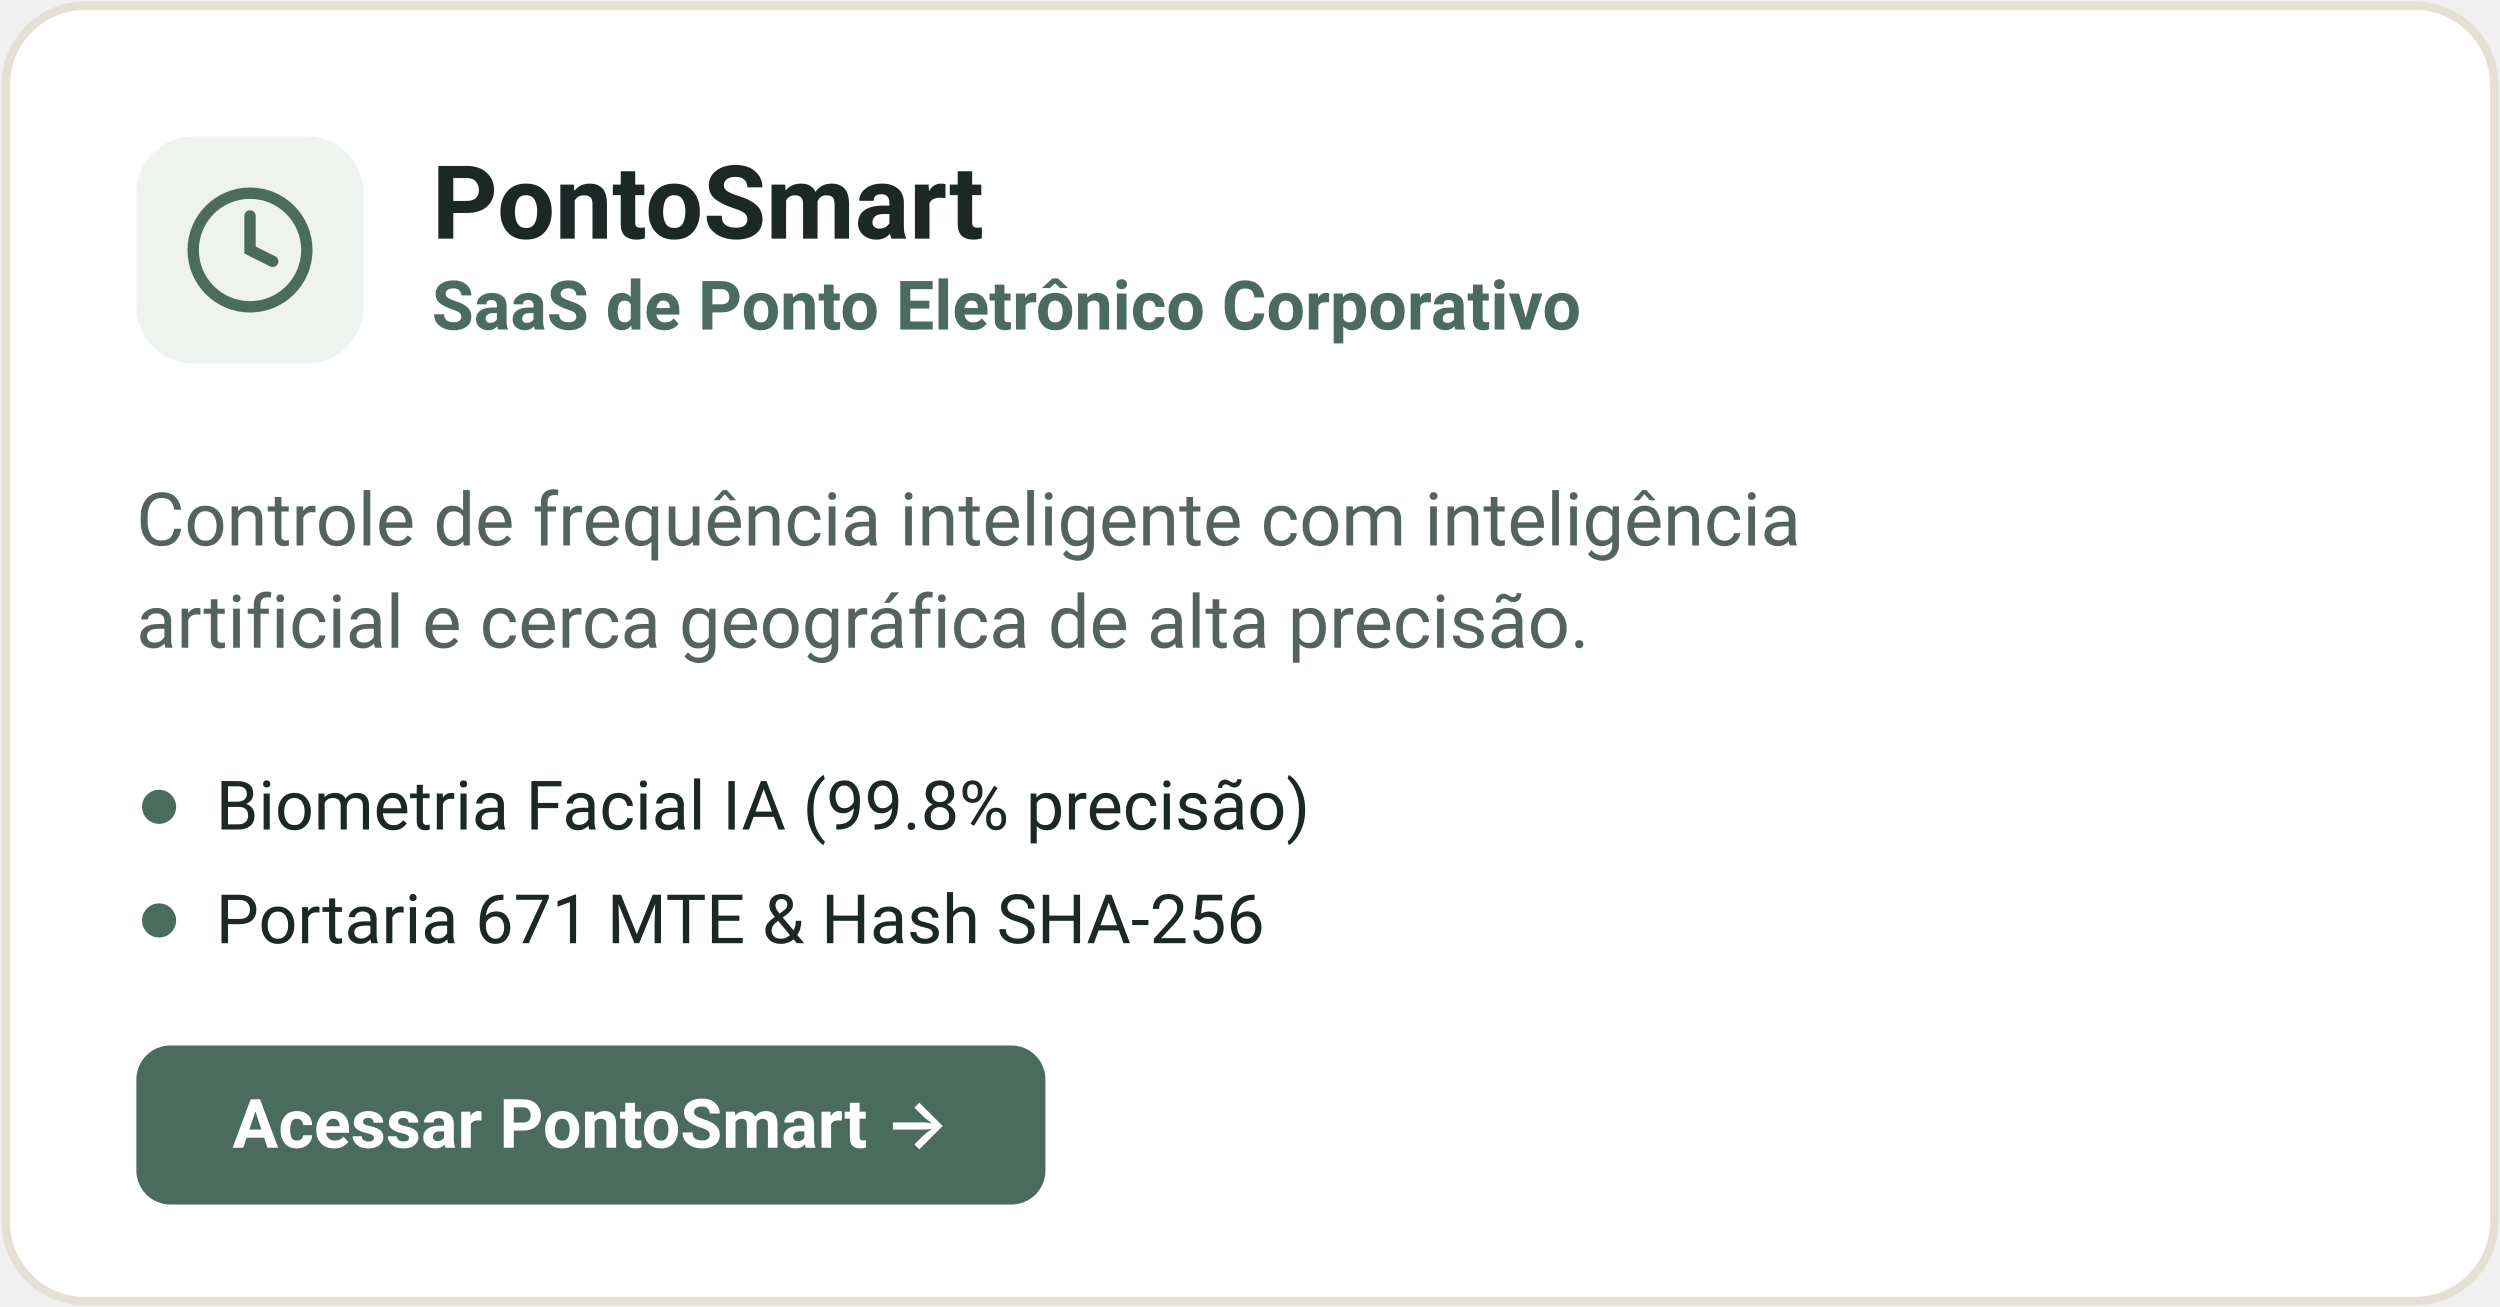
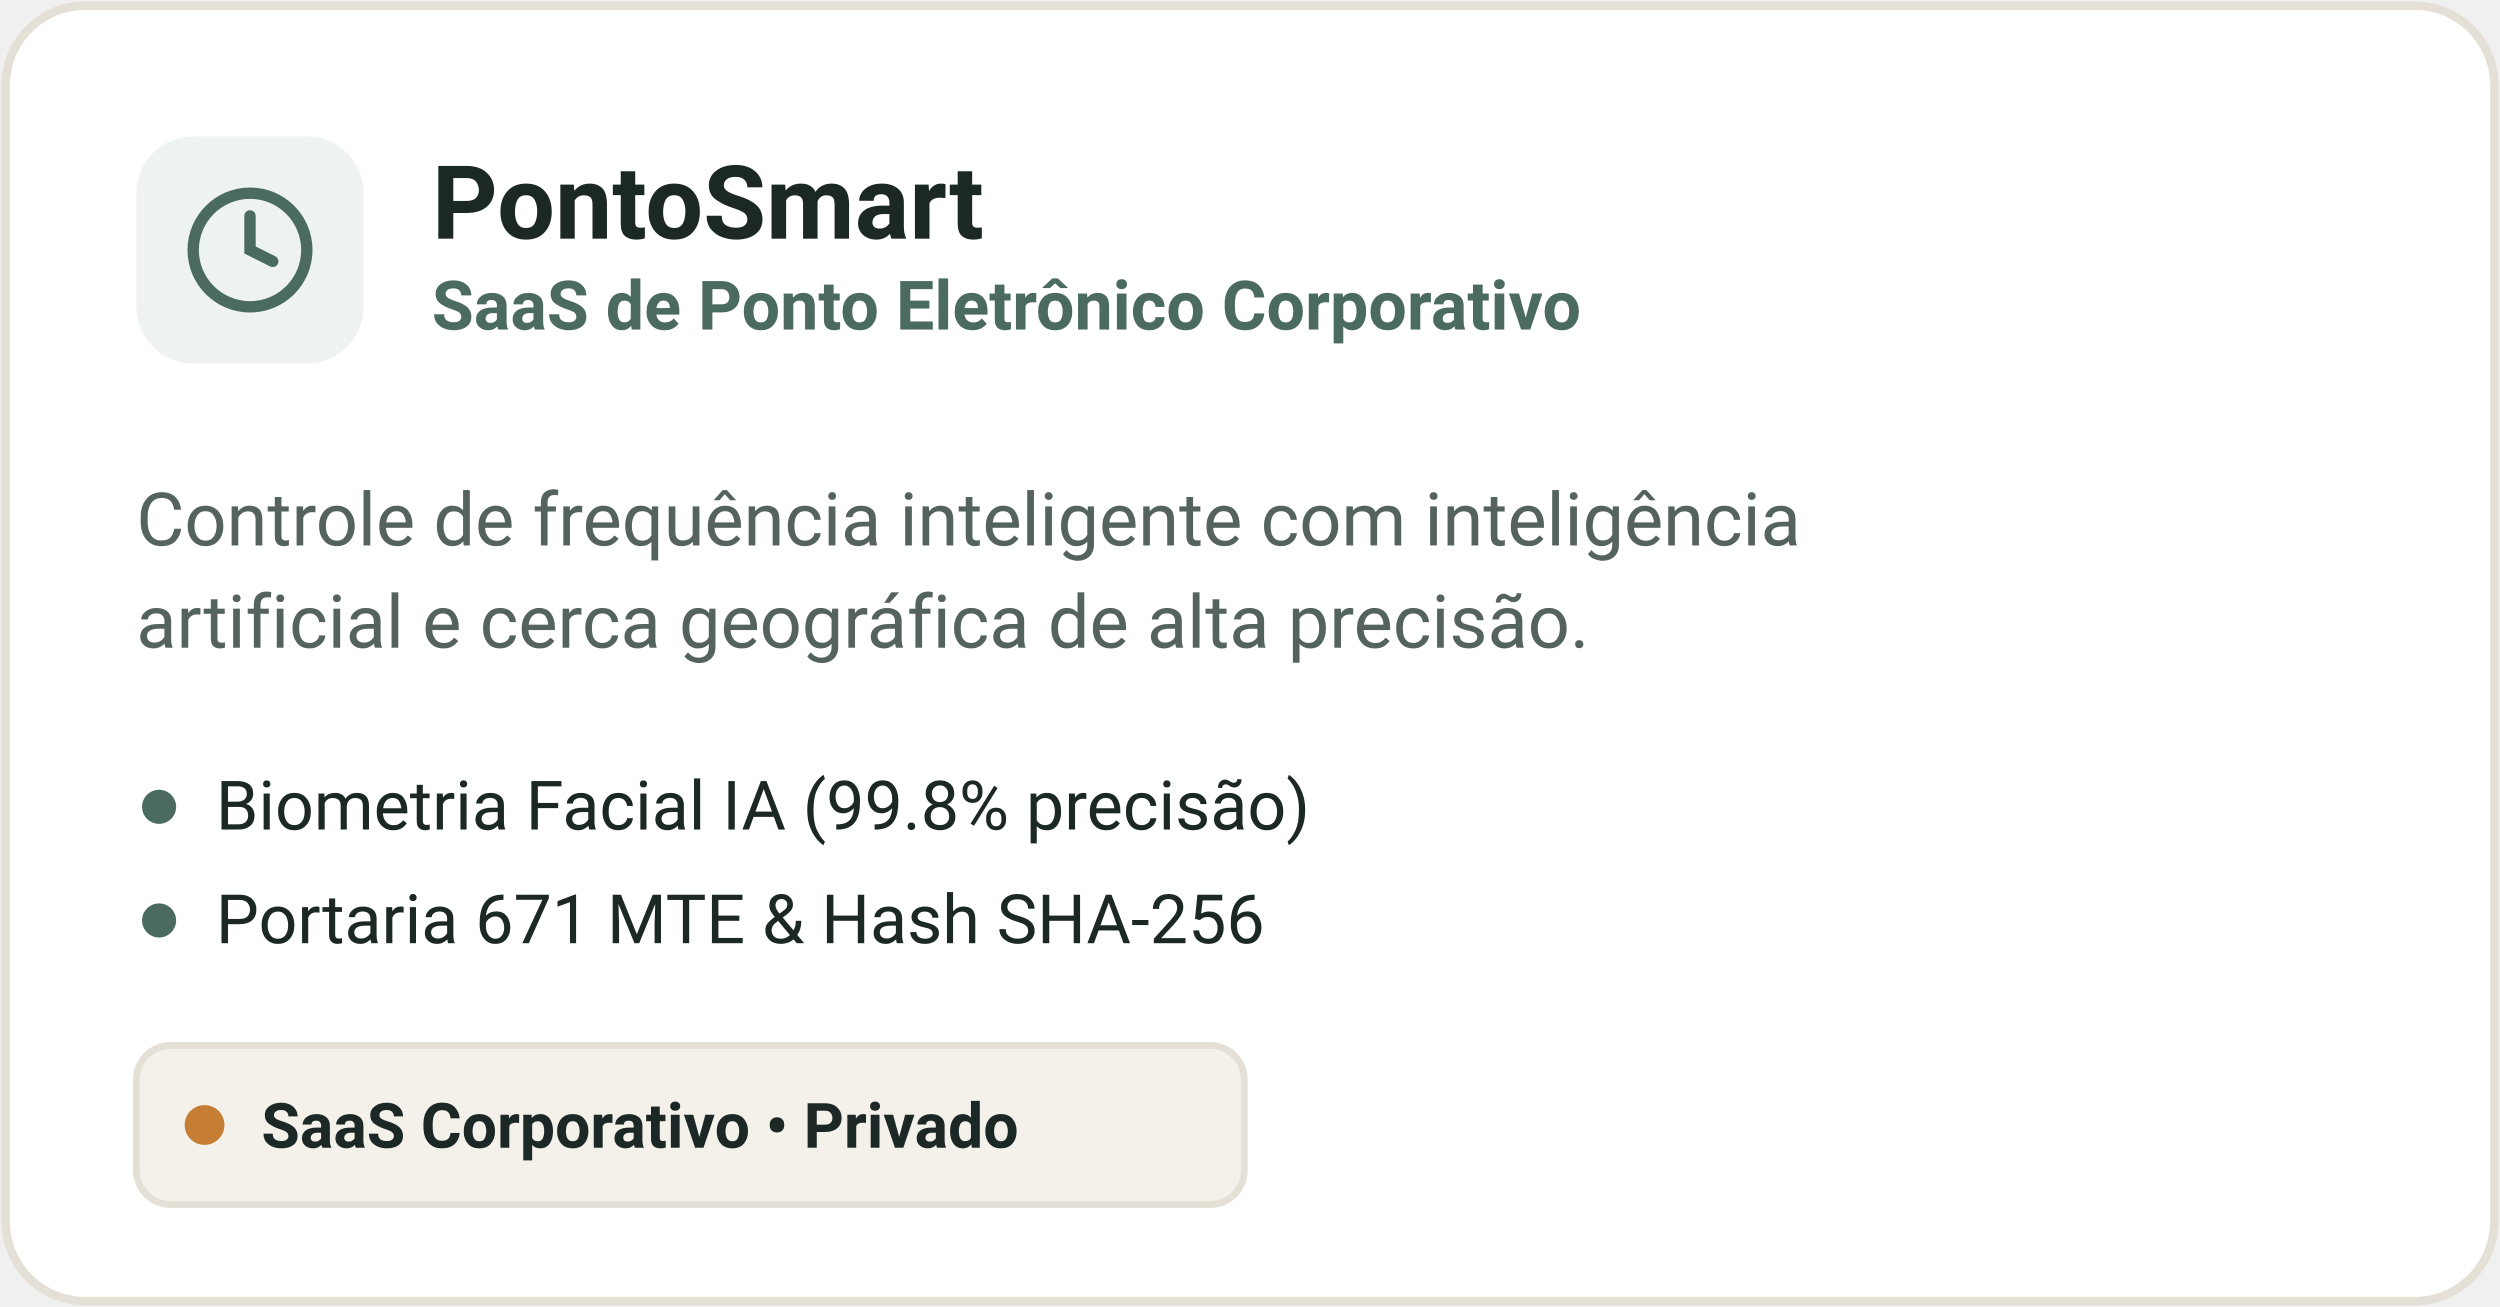
<svg xmlns="http://www.w3.org/2000/svg" width="440" height="230" viewBox="0 0 440 230" fill="none">
  <rect x="1" y="1" width="438" height="228" rx="14" fill="#ffffff" stroke="#e5e0d5" stroke-width="1.5" />
  <rect x="24" y="24" width="40" height="40" rx="10" fill="#eef3f0" />
  <circle cx="44" cy="44" r="10" stroke="#4a6b5d" stroke-width="2" />
  <polyline points="44,38 44,44 48,46" stroke="#4a6b5d" stroke-width="2" stroke-linecap="round" />
  <text x="76" y="42" font-family="-apple-system, BlinkMacSystemFont, 'Segoe UI', Roboto, sans-serif" font-size="18" font-weight="700" fill="#1c2826">PontoSmart</text>
  <text x="76" y="58" font-family="-apple-system, BlinkMacSystemFont, 'Segoe UI', Roboto, sans-serif" font-size="12" font-weight="600" fill="#4a6b5d">SaaS de Ponto Eletrônico Corporativo</text>
  <text x="24" y="96" font-family="-apple-system, BlinkMacSystemFont, 'Segoe UI', Roboto, sans-serif" font-size="13" font-weight="400" fill="#556360">
    Controle de frequência inteligente com inteligência
  </text>
  <text x="24" y="114" font-family="-apple-system, BlinkMacSystemFont, 'Segoe UI', Roboto, sans-serif" font-size="13" font-weight="400" fill="#556360">
    artificial e cerca geográfica de alta precisão.
  </text>
  <g transform="translate(24, 134)" font-family="-apple-system, BlinkMacSystemFont, 'Segoe UI', Roboto, sans-serif" font-size="12" fill="#1c2826">
    <circle cx="4" cy="8" r="3" fill="#4a6b5d" />
    <text x="14" y="12">Biometria Facial IA (99.8% precisão)</text>
    <circle cx="4" cy="28" r="3" fill="#4a6b5d" />
    <text x="14" y="32">Portaria 671 MTE &amp; Hash SHA-256</text>
  </g>
-   <rect x="24" y="184" width="160" height="28" rx="6" fill="#4a6b5d" />
-   <text x="104" y="202" text-anchor="middle" font-family="-apple-system, BlinkMacSystemFont, 'Segoe UI', Roboto, sans-serif" font-size="12" font-weight="600" fill="#ffffff">Acessar PontoSmart →</text>
+   <rect x="24" y="184" width="195" height="28" rx="6" fill="#f4f0ea" stroke="#e5e0d5" stroke-width="1.2" />
+   <circle cx="36" cy="198" r="3.5" fill="#c67d34" />
+   <text x="46" y="202" font-family="-apple-system, BlinkMacSystemFont, 'Segoe UI', Roboto, sans-serif" font-size="11" font-weight="600" fill="#1c2826">SaaS Corporativo • Privado</text>
</svg>
